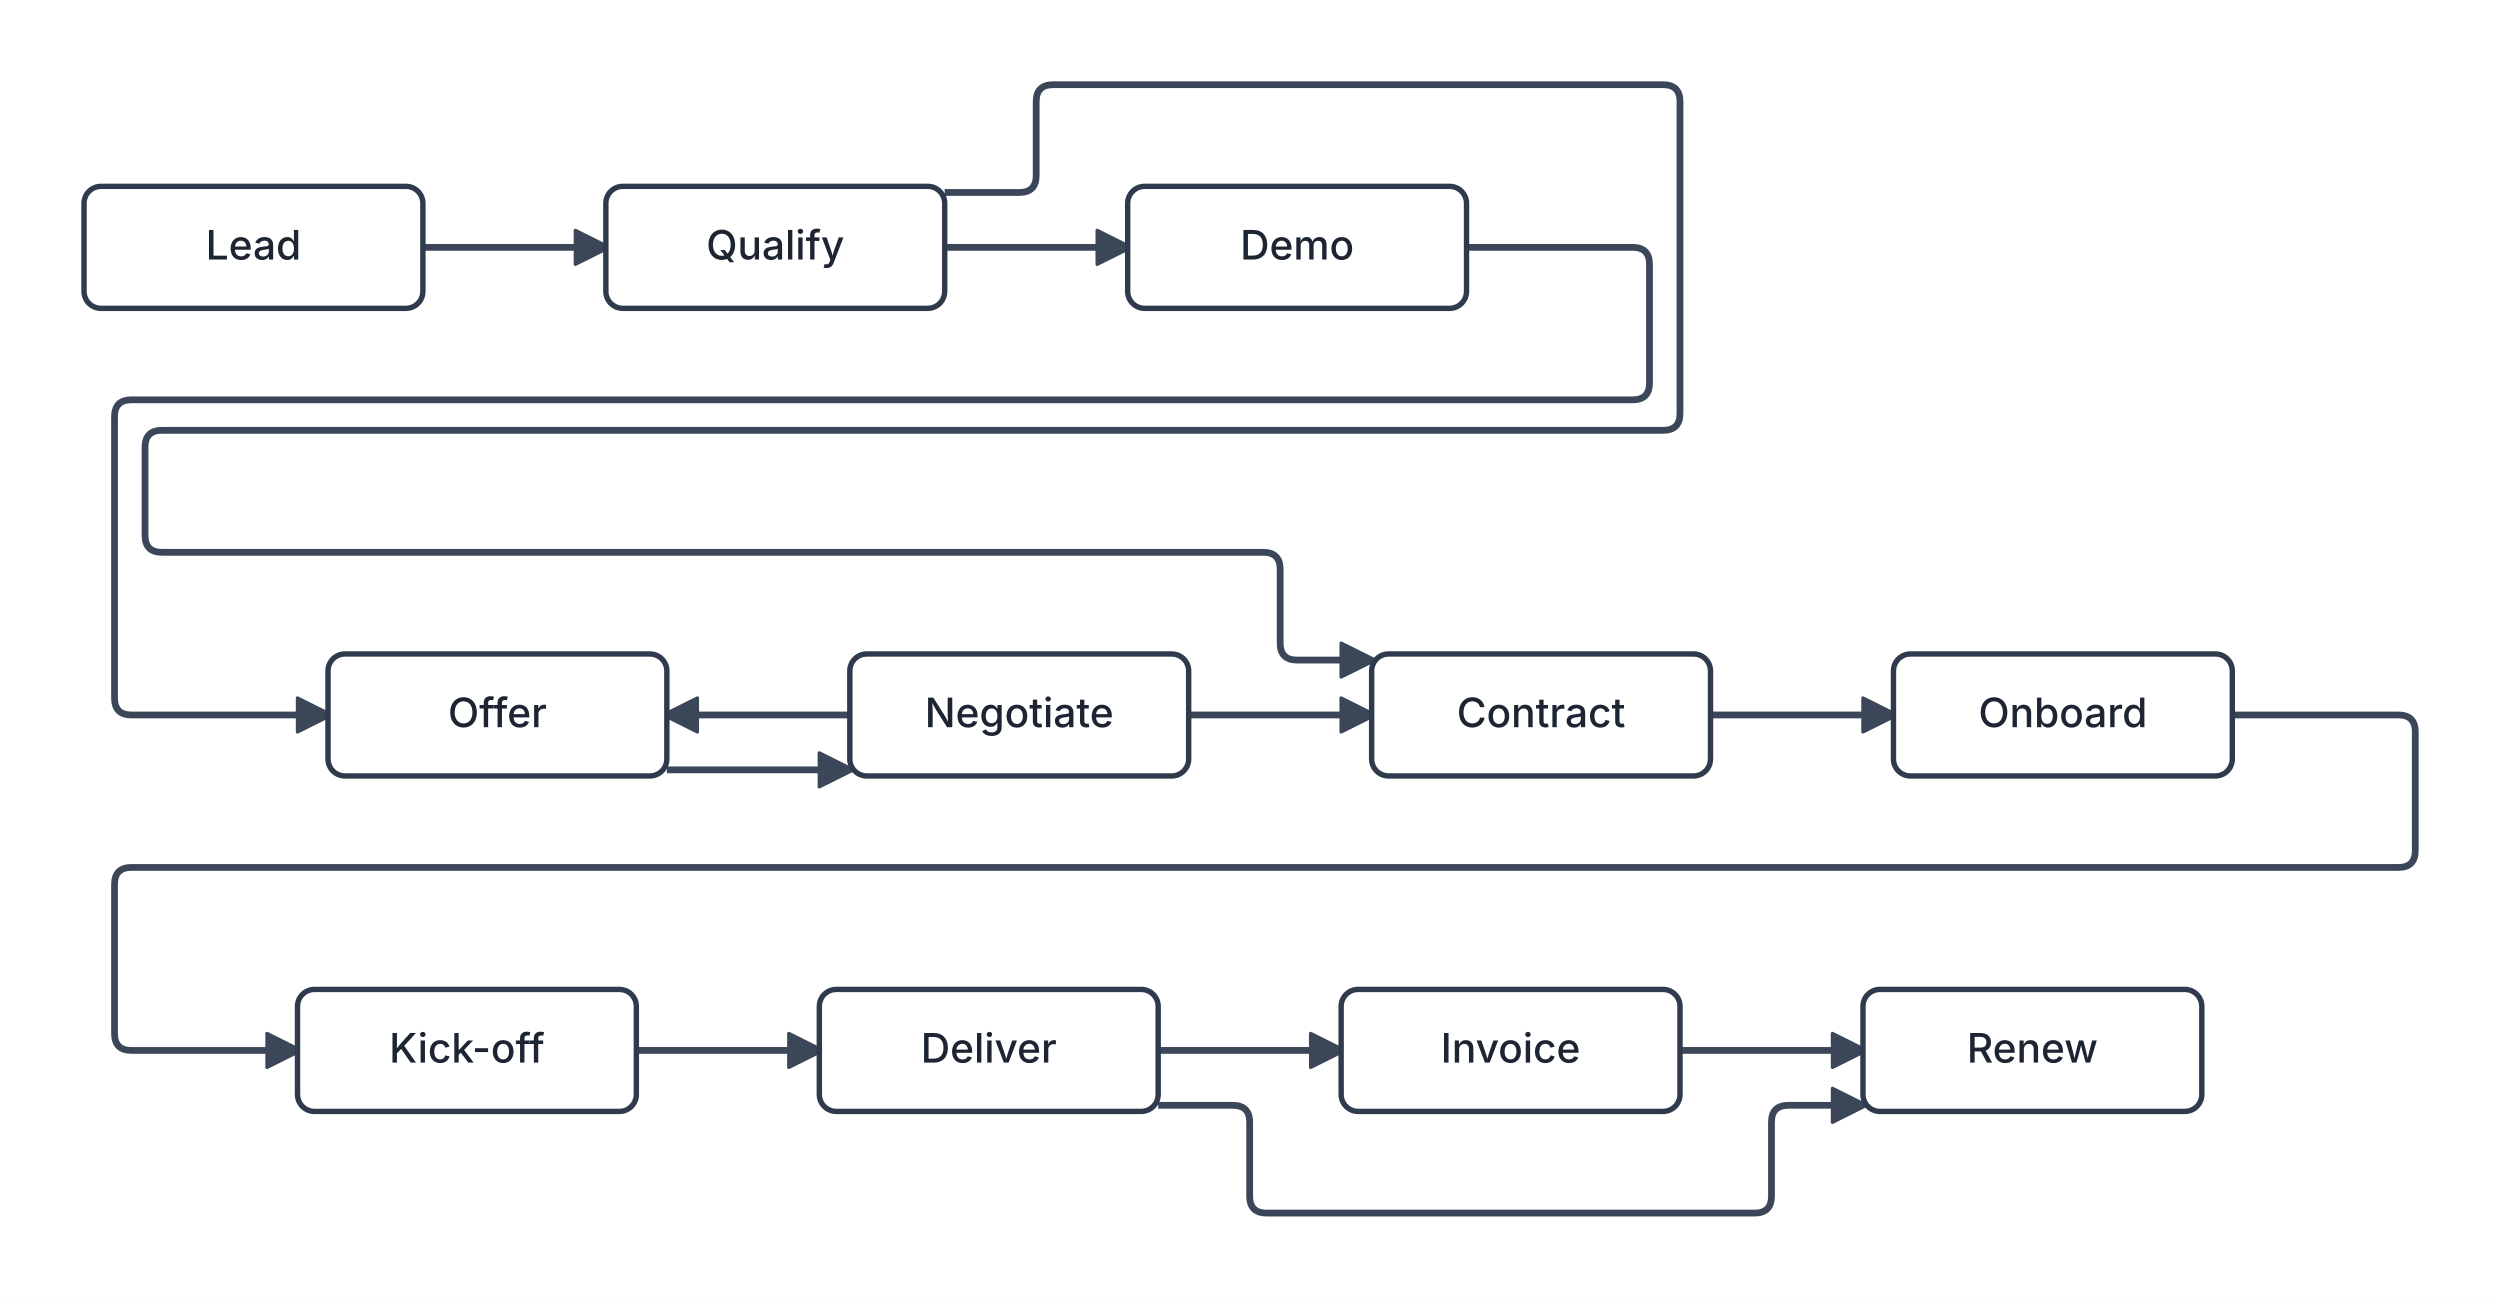
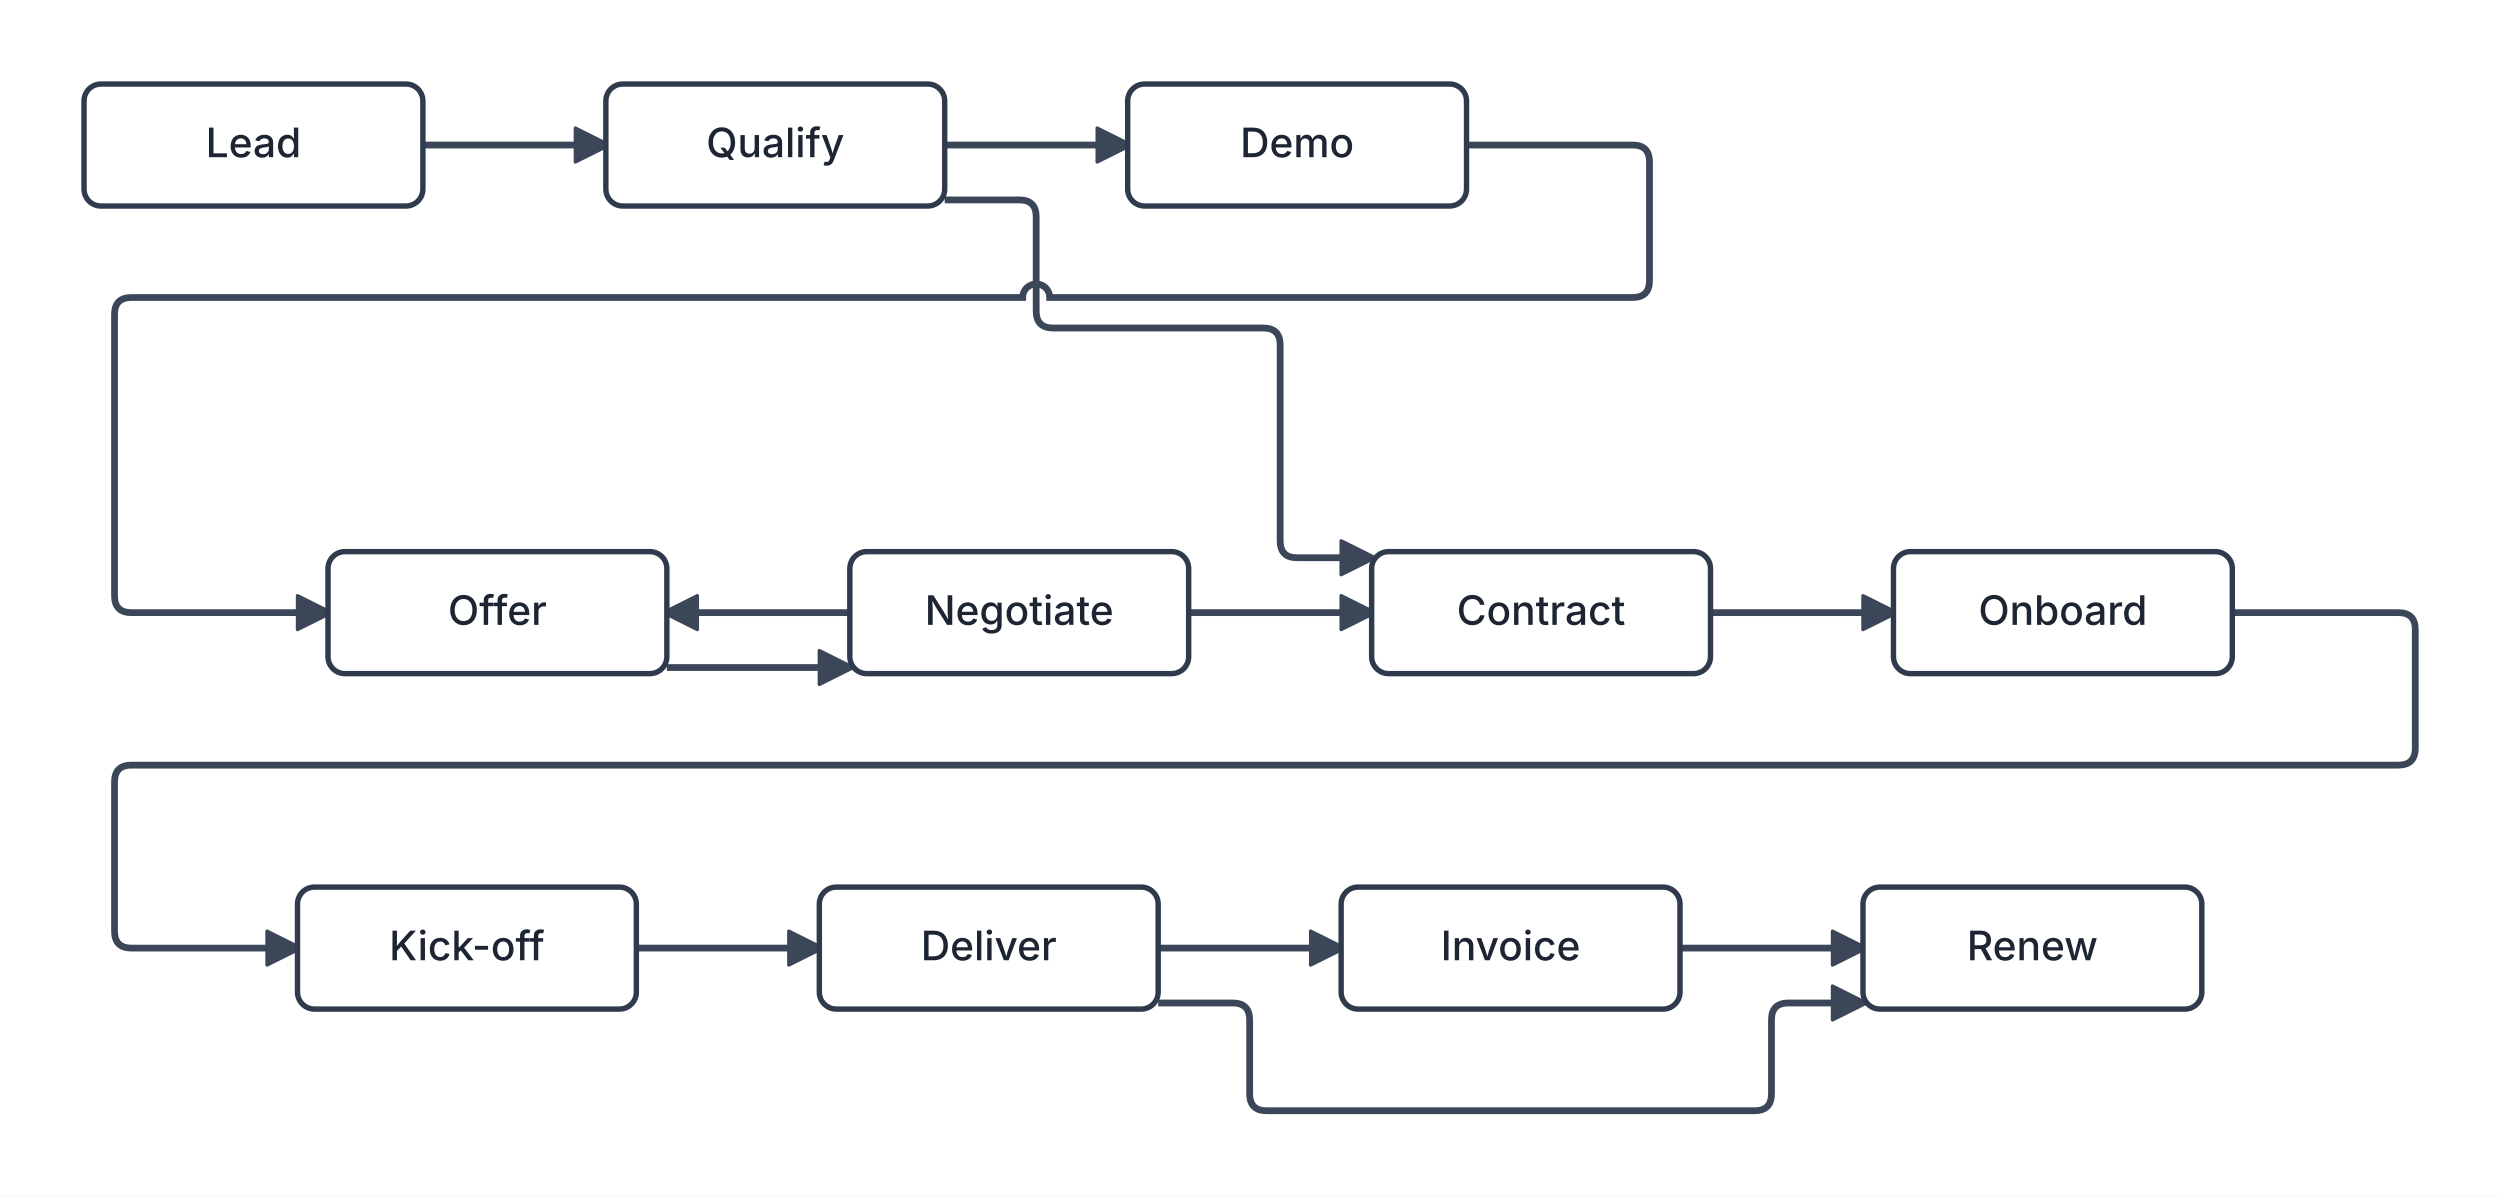
- <svg xmlns="http://www.w3.org/2000/svg" viewBox="-24.80 -73.00 737.80 383.00" width="737.80" height="383.00" font-family="Inter, system-ui, -apple-system, sans-serif">
+ <svg xmlns="http://www.w3.org/2000/svg" viewBox="-24.80 -42.80 737.80 352.80" width="737.80" height="352.80" font-family="Inter, system-ui, -apple-system, sans-serif">
  <defs>
    <marker id="gl-mk-0" markerWidth="12.00" markerHeight="12.00" viewBox="0 0 12.00 12" orient="auto" refX="1.00" refY="6" markerUnits="userSpaceOnUse">
      <path d="M 1,1 L 11,6 L 1,11 Z" fill="#3b4658" stroke="#3b4658" stroke-linejoin="round" />
    </marker>
  </defs>
-   <rect x="-24.80" y="-73.00" width="737.80" height="383.00" fill="#ffffff" />
+   <rect x="-24.80" y="-42.80" width="737.80" height="352.80" fill="#ffffff" />
  <g id="edges">
    <path d="M 100.00,0.00 L 145.00,0.00" fill="none" stroke="#3b4658" stroke-width="2.00" marker-end="url(#gl-mk-0)" />
    <path d="M 254.00,0.00 L 299.00,0.00" fill="none" stroke="#3b4658" stroke-width="2.00" marker-end="url(#gl-mk-0)" />
-     <path d="M 408.00,0.00 L 457.00,0.00 Q 462.00,0.00 462.00,5.00 L 462.00,40.00 Q 462.00,45.00 457.00,45.00 L 14.00,45.00 Q 9.00,45.00 9.00,50.00 L 9.00,133.00 Q 9.00,138.00 14.00,138.00 L 63.00,138.00" fill="none" stroke="#3b4658" stroke-width="2.00" marker-end="url(#gl-mk-0)" />
+     <path d="M 408.00,0.00 L 457.00,0.00 Q 462.00,0.00 462.00,5.00 L 462.00,40.00 Q 462.00,45.00 457.00,45.00 L 285.00,45.00 A 4.00,4.00 0 0 0 277.00,45.00 L 14.00,45.00 Q 9.00,45.00 9.00,50.00 L 9.00,133.00 Q 9.00,138.00 14.00,138.00 L 63.00,138.00" fill="none" stroke="#3b4658" stroke-width="2.00" marker-end="url(#gl-mk-0)" />
    <path d="M 172.00,154.20 L 217.00,154.20" fill="none" stroke="#3b4658" stroke-width="2.00" marker-end="url(#gl-mk-0)" />
    <path d="M 326.00,138.00 L 371.00,138.00" fill="none" stroke="#3b4658" stroke-width="2.00" marker-end="url(#gl-mk-0)" />
    <path d="M 480.00,138.00 L 525.00,138.00" fill="none" stroke="#3b4658" stroke-width="2.00" marker-end="url(#gl-mk-0)" />
    <path d="M 634.00,138.00 L 683.00,138.00 Q 688.00,138.00 688.00,143.00 L 688.00,178.00 Q 688.00,183.00 683.00,183.00 L 14.00,183.00 Q 9.00,183.00 9.00,188.00 L 9.00,232.00 Q 9.00,237.00 14.00,237.00 L 54.00,237.00" fill="none" stroke="#3b4658" stroke-width="2.00" marker-end="url(#gl-mk-0)" />
    <path d="M 163.00,237.00 L 208.00,237.00" fill="none" stroke="#3b4658" stroke-width="2.00" marker-end="url(#gl-mk-0)" />
    <path d="M 317.00,237.00 L 362.00,237.00" fill="none" stroke="#3b4658" stroke-width="2.00" marker-end="url(#gl-mk-0)" />
    <path d="M 471.00,237.00 L 516.00,237.00" fill="none" stroke="#3b4658" stroke-width="2.00" marker-end="url(#gl-mk-0)" />
-     <path d="M 254.00,-16.20 L 276.00,-16.20 Q 281.00,-16.20 281.00,-21.20 L 281.00,-43.00 Q 281.00,-48.00 286.00,-48.00 L 466.00,-48.00 Q 471.00,-48.00 471.00,-43.00 L 471.00,49.00 Q 471.00,54.00 466.00,54.00 L 23.00,54.00 Q 18.00,54.00 18.00,59.00 L 18.00,85.00 Q 18.00,90.00 23.00,90.00 L 348.00,90.00 Q 353.00,90.00 353.00,95.00 L 353.00,116.80 Q 353.00,121.80 358.00,121.80 L 371.00,121.80" fill="none" stroke="#3b4658" stroke-width="2.00" marker-end="url(#gl-mk-0)" />
+     <path d="M 254.00,16.20 L 276.00,16.20 Q 281.00,16.20 281.00,21.20 L 281.00,49.00 Q 281.00,54.00 286.00,54.00 L 348.00,54.00 Q 353.00,54.00 353.00,59.00 L 353.00,116.80 Q 353.00,121.80 358.00,121.80 L 371.00,121.80" fill="none" stroke="#3b4658" stroke-width="2.00" marker-end="url(#gl-mk-0)" />
    <path d="M 226.00,138.00 L 181.00,138.00" fill="none" stroke="#3b4658" stroke-width="2.00" marker-end="url(#gl-mk-0)" />
    <path d="M 317.00,253.20 L 339.00,253.20 Q 344.00,253.20 344.00,258.20 L 344.00,280.00 Q 344.00,285.00 349.00,285.00 L 493.00,285.00 Q 498.00,285.00 498.00,280.00 L 498.00,258.20 Q 498.00,253.20 503.00,253.20 L 516.00,253.20" fill="none" stroke="#3b4658" stroke-width="2.00" marker-end="url(#gl-mk-0)" />
  </g>
  <g id="nodes">
    <rect x="0.00" y="-18.00" width="100.00" height="36.00" rx="5.00" fill="#ffffff" stroke="#2f3a4d" stroke-width="1.60" />
    <text x="50.00" y="3.60" text-anchor="middle" font-size="12.00" font-weight="500" fill="#1d2533">Lead</text>
    <rect x="154.00" y="-18.00" width="100.00" height="36.00" rx="5.00" fill="#ffffff" stroke="#2f3a4d" stroke-width="1.60" />
    <text x="204.00" y="3.60" text-anchor="middle" font-size="12.00" font-weight="500" fill="#1d2533">Qualify</text>
    <rect x="308.00" y="-18.00" width="100.00" height="36.00" rx="5.00" fill="#ffffff" stroke="#2f3a4d" stroke-width="1.60" />
    <text x="358.00" y="3.60" text-anchor="middle" font-size="12.00" font-weight="500" fill="#1d2533">Demo</text>
    <rect x="72.00" y="120.00" width="100.00" height="36.00" rx="5.00" fill="#ffffff" stroke="#2f3a4d" stroke-width="1.60" />
    <text x="122.00" y="141.60" text-anchor="middle" font-size="12.00" font-weight="500" fill="#1d2533">Offer</text>
    <rect x="226.00" y="120.00" width="100.00" height="36.00" rx="5.00" fill="#ffffff" stroke="#2f3a4d" stroke-width="1.60" />
    <text x="276.00" y="141.60" text-anchor="middle" font-size="12.00" font-weight="500" fill="#1d2533">Negotiate</text>
    <rect x="380.00" y="120.00" width="100.00" height="36.00" rx="5.00" fill="#ffffff" stroke="#2f3a4d" stroke-width="1.60" />
    <text x="430.00" y="141.60" text-anchor="middle" font-size="12.00" font-weight="500" fill="#1d2533">Contract</text>
    <rect x="534.00" y="120.00" width="100.00" height="36.00" rx="5.00" fill="#ffffff" stroke="#2f3a4d" stroke-width="1.60" />
    <text x="584.00" y="141.60" text-anchor="middle" font-size="12.00" font-weight="500" fill="#1d2533">Onboard</text>
    <rect x="63.00" y="219.00" width="100.00" height="36.00" rx="5.00" fill="#ffffff" stroke="#2f3a4d" stroke-width="1.60" />
    <text x="113.00" y="240.60" text-anchor="middle" font-size="12.00" font-weight="500" fill="#1d2533">Kick-off</text>
    <rect x="217.00" y="219.00" width="100.00" height="36.00" rx="5.00" fill="#ffffff" stroke="#2f3a4d" stroke-width="1.60" />
    <text x="267.00" y="240.60" text-anchor="middle" font-size="12.00" font-weight="500" fill="#1d2533">Deliver</text>
    <rect x="371.00" y="219.00" width="100.00" height="36.00" rx="5.00" fill="#ffffff" stroke="#2f3a4d" stroke-width="1.60" />
    <text x="421.00" y="240.60" text-anchor="middle" font-size="12.00" font-weight="500" fill="#1d2533">Invoice</text>
    <rect x="525.00" y="219.00" width="100.00" height="36.00" rx="5.00" fill="#ffffff" stroke="#2f3a4d" stroke-width="1.60" />
    <text x="575.00" y="240.60" text-anchor="middle" font-size="12.00" font-weight="500" fill="#1d2533">Renew</text>
  </g>
</svg>
